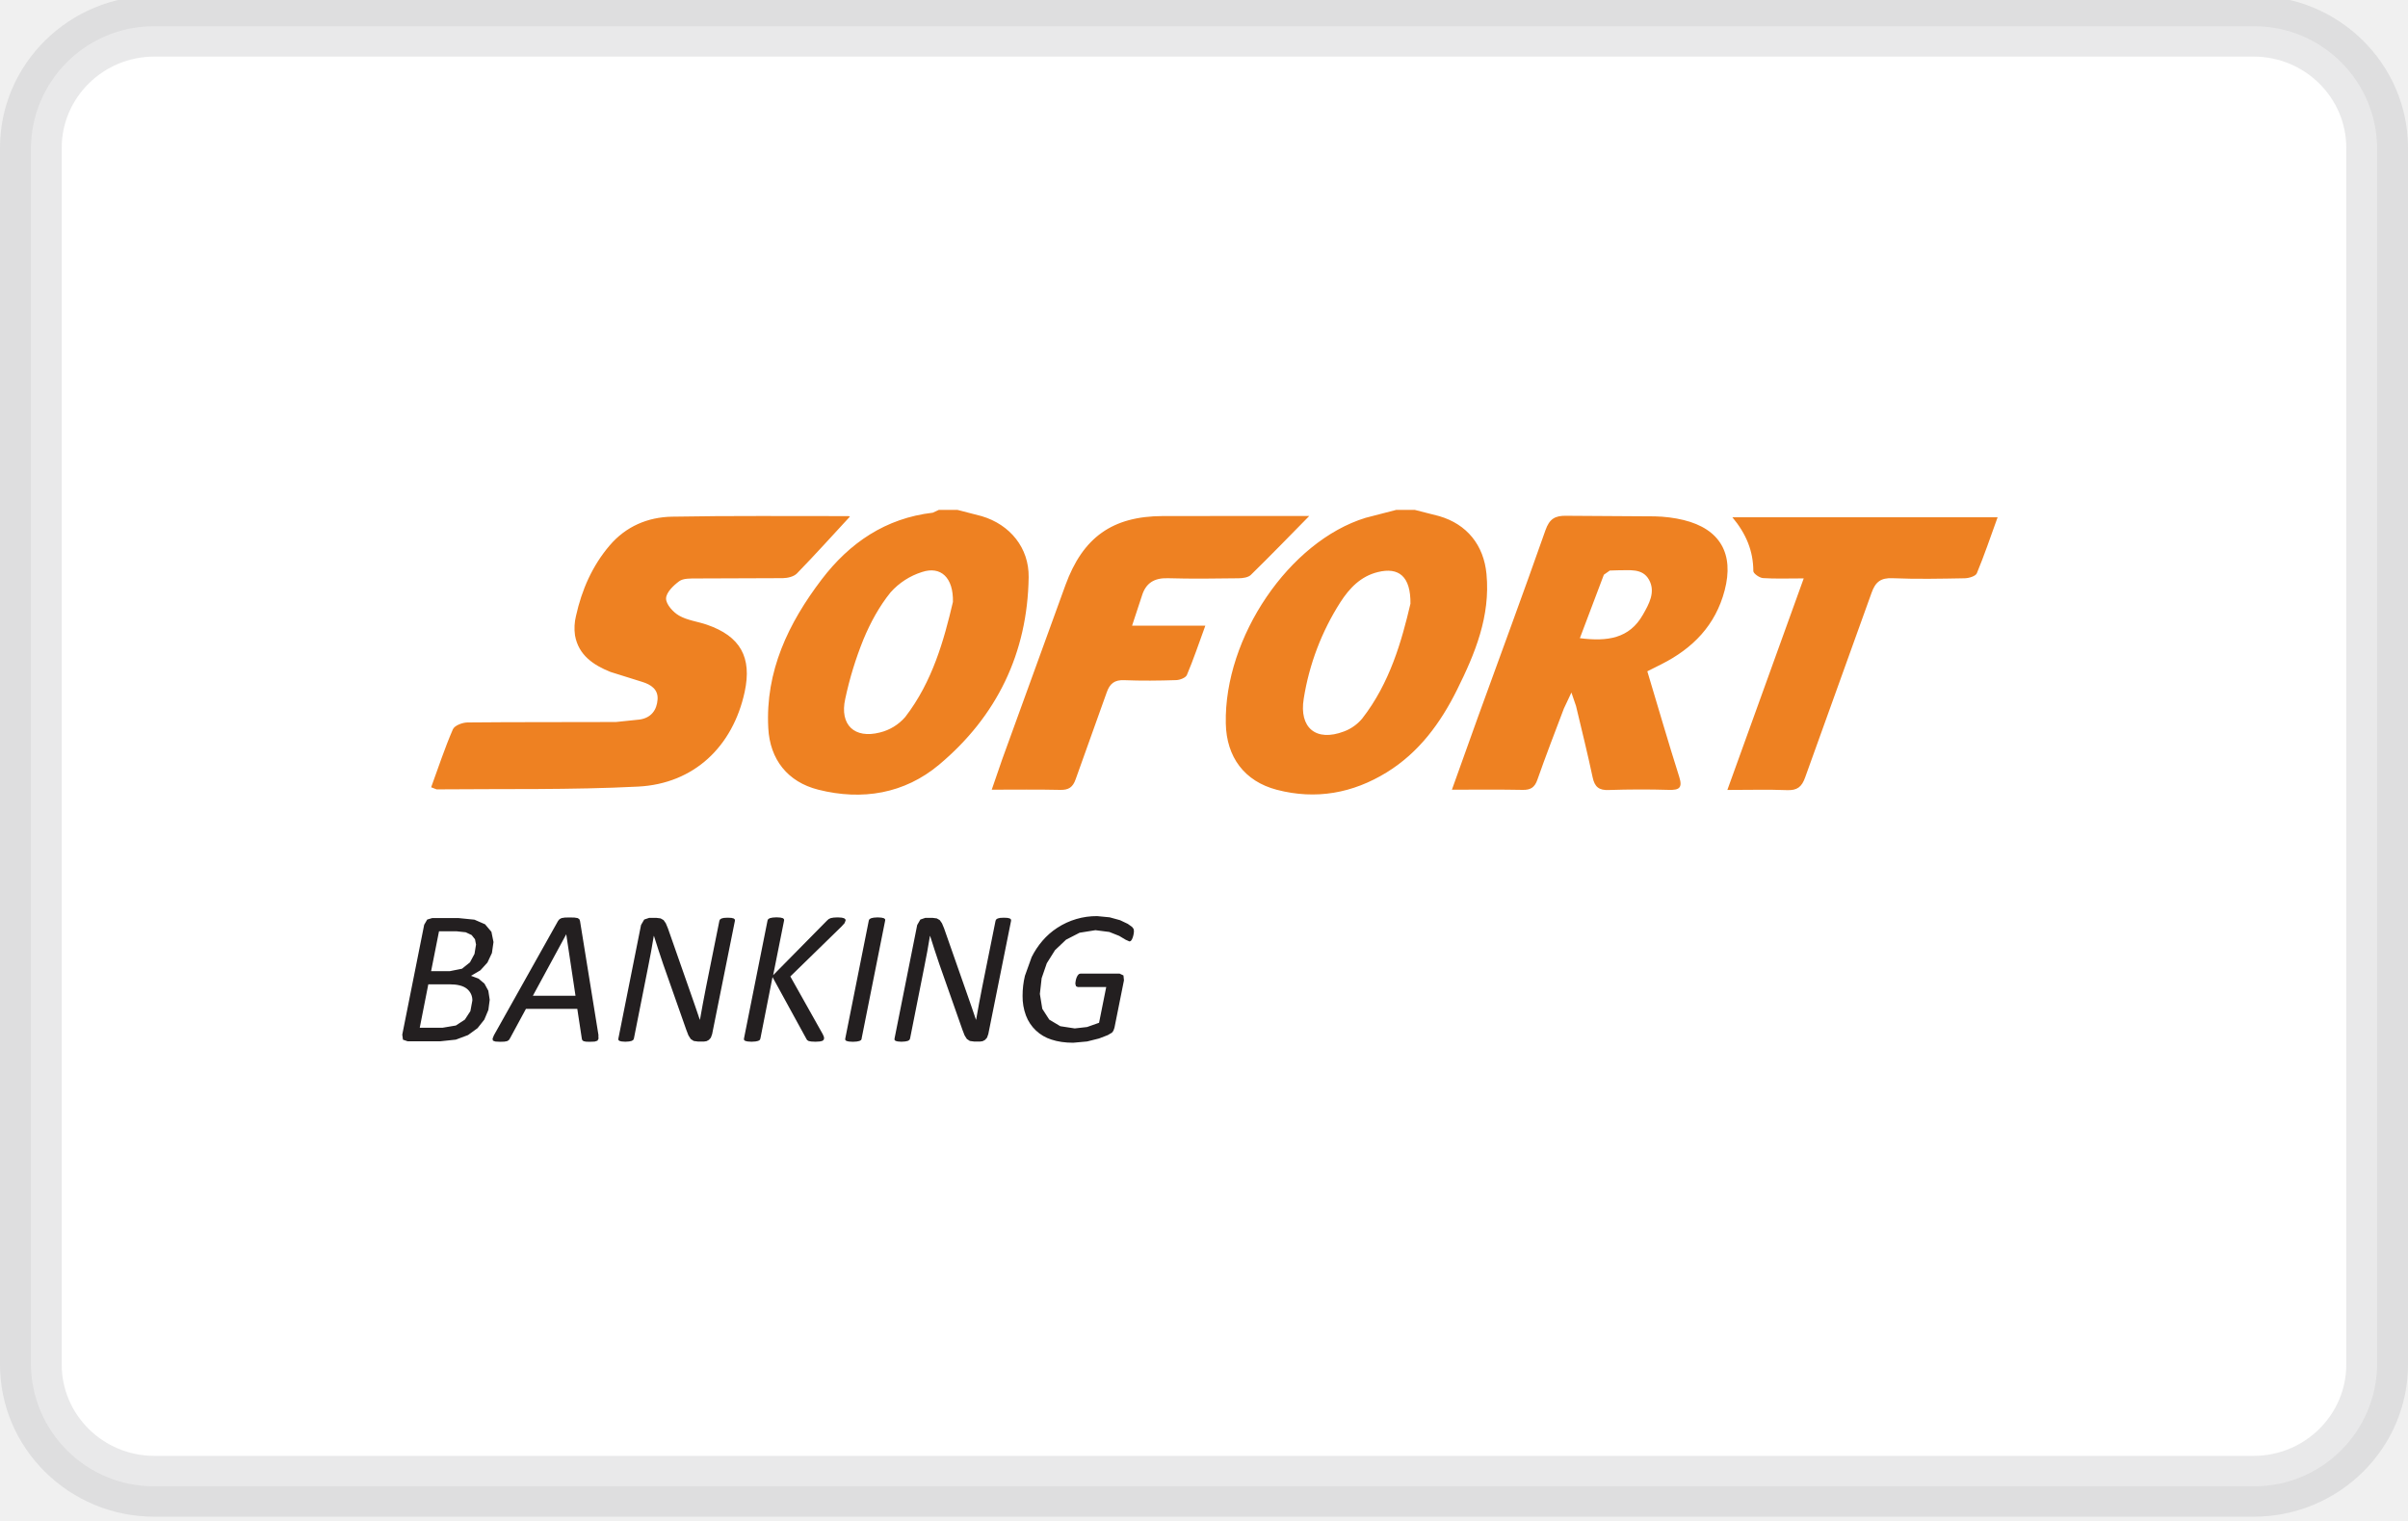
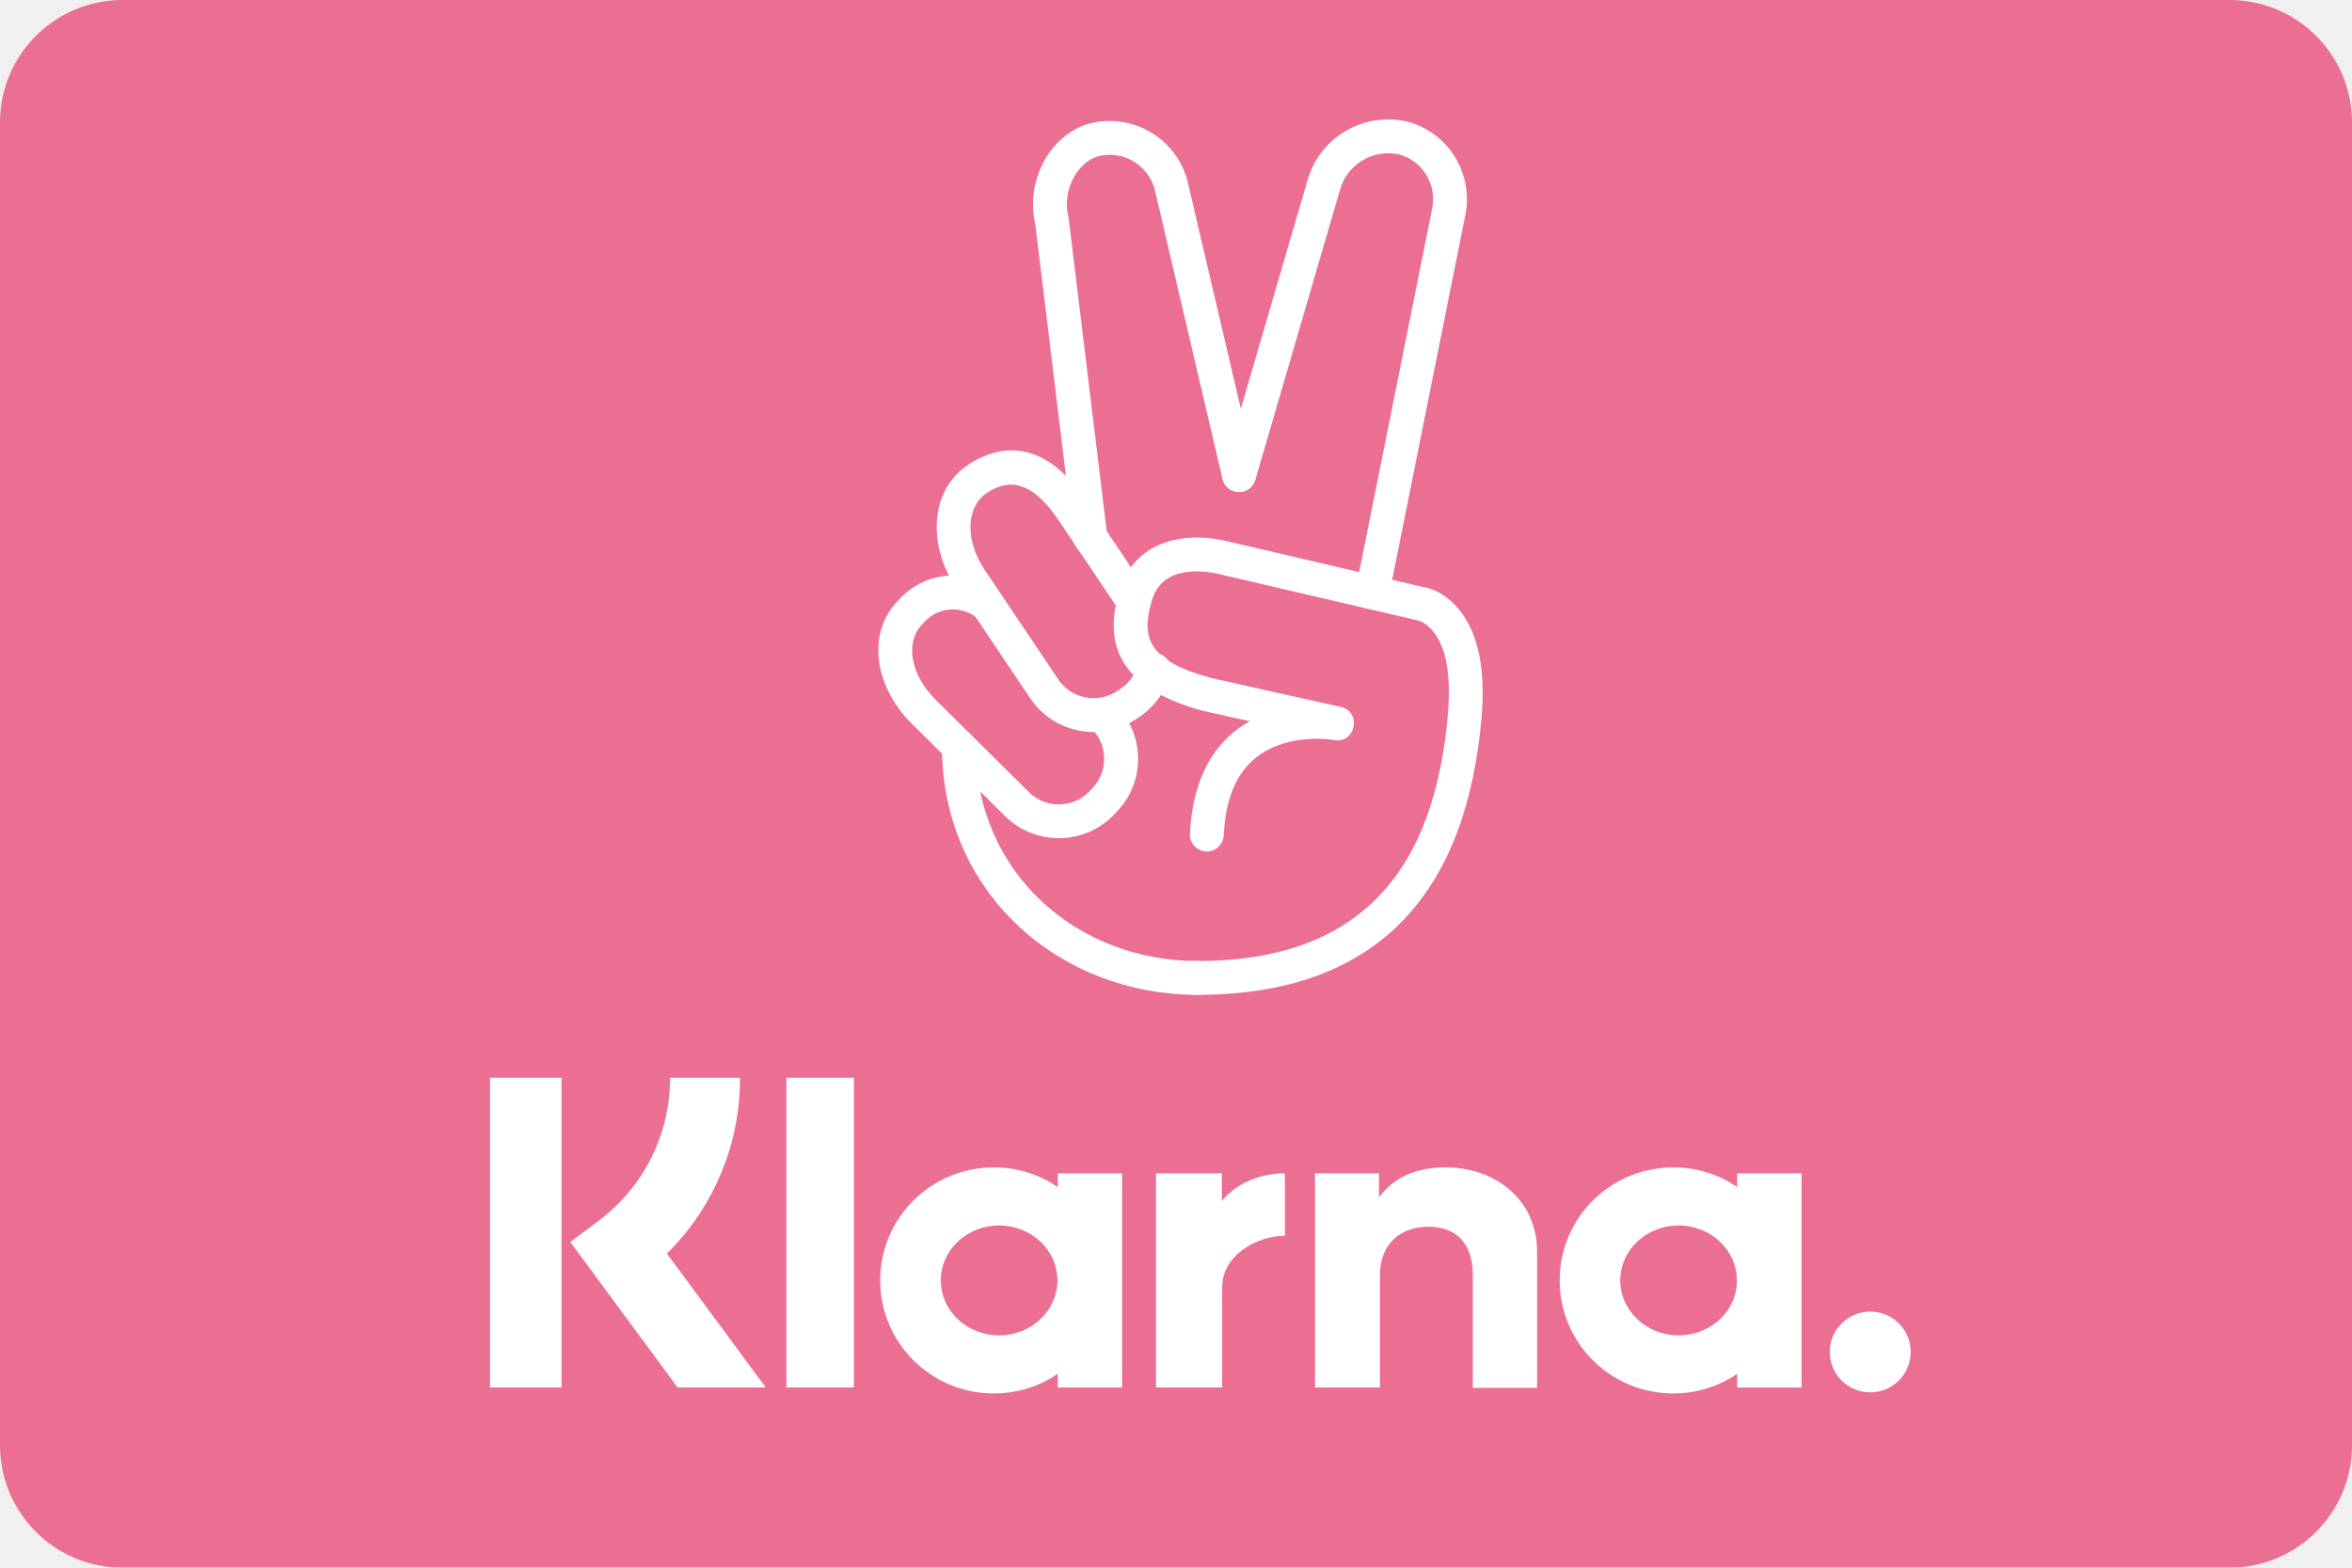
- <svg xmlns="http://www.w3.org/2000/svg" viewBox="-36 25 38 24" width="38" height="24" role="img" aria-labelledby="pi-sofort">
-   <path fill="#fff" d="M-.421 48.453h-33.157a1.94 1.94 0 0 1-1.934-1.934V27.348a1.94 1.94 0 0 1 1.934-1.934H-.421a1.94 1.94 0 0 1 1.934 1.934v19.171a1.94 1.94 0 0 1-1.934 1.934z" />
-   <path fill="#A7A8AB" d="M-.436 48.933h-33.128c-1.344 0-2.436-1.077-2.436-2.4v-19.2c0-1.323 1.092-2.4 2.436-2.4H-.436C.908 24.933 2 26.01 2 27.333v19.2c0 1.323-1.092 2.4-2.436 2.4zm-33.128-23.04c-.806 0-1.462.646-1.462 1.44v19.2c0 .794.656 1.44 1.462 1.44H-.436c.806 0 1.462-.646 1.462-1.44v-19.2c0-.794-.656-1.44-1.462-1.44h-33.128z" opacity=".25" />
-   <path d="M-20.89 33.046l.383.099c.446.133.747.5.74.964-.018 1.198-.503 2.195-1.414 2.958-.546.457-1.212.569-1.906.394-.483-.122-.763-.476-.789-.972-.048-.898.318-1.656.842-2.345.441-.579 1.011-.968 1.755-1.054l.094-.044h.295zm-.072 1.453c.009-.387-.193-.57-.487-.473a1.11 1.11 0 0 0-.497.321c-.178.22-.319.479-.428.742a5.59 5.59 0 0 0-.288.941c-.09.407.145.632.549.528a.768.768 0 0 0 .399-.245c.43-.557.612-1.219.752-1.815zm7.289-1.453l.384.098c.44.128.704.459.747.914.063.667-.18 1.254-.466 1.829-.26.523-.599.986-1.106 1.299-.538.332-1.121.437-1.735.277-.514-.134-.797-.518-.807-1.048-.027-1.359 1.002-2.874 2.206-3.244l.483-.125h.295zm-.069 1.484c.006-.437-.185-.584-.514-.503-.273.067-.449.255-.592.476a3.98 3.98 0 0 0-.578 1.521c-.076.461.195.686.635.518a.685.685 0 0 0 .287-.203c.438-.561.624-1.227.761-1.809zm-15.455 2.895c.116-.317.216-.623.344-.917.026-.06.152-.108.232-.108.78-.008 1.561-.003 2.341-.007l.375-.039c.181-.027.271-.15.282-.318.011-.158-.105-.234-.242-.276l-.501-.157c-.269-.108-.504-.264-.56-.577a.807.807 0 0 1 .016-.309c.091-.41.256-.787.53-1.109.257-.302.602-.448.985-.455.928-.017 1.856-.008 2.784-.009l.024.007c-.275.297-.55.603-.836.897-.049.051-.147.074-.223.075l-1.371.005c-.09.001-.199-.004-.264.043-.092.067-.207.179-.208.273-.001.092.111.216.205.27.13.075.292.093.438.143.53.182.716.516.597 1.063-.187.86-.799 1.447-1.68 1.492-1.058.054-2.12.034-3.181.044l-.086-.033zm16.109.037l.411-1.147c.356-.982.719-1.962 1.065-2.947.063-.18.151-.234.333-.229l1.391.009c.153.003.309.022.457.058.576.141.799.534.647 1.111-.144.549-.501.913-.993 1.162l-.227.114c.172.572.331 1.122.504 1.667.056.176-.005.208-.162.204a15.014 15.014 0 0 0-.949.002c-.158.007-.224-.05-.256-.2-.08-.377-.173-.751-.262-1.125l-.073-.213-.119.253c-.142.374-.286.747-.418 1.123-.042.12-.105.162-.23.16-.357-.007-.714-.003-1.122-.003zm2.019-2.392c.434.056.781.006.994-.368.097-.17.205-.359.098-.553-.105-.19-.315-.146-.494-.15l-.125.004-.094.066-.378 1zm-9.281 2.392l.165-.479.998-2.749c.276-.757.743-1.089 1.54-1.091l2.172-.001h.136c-.304.309-.609.624-.922.93-.042.041-.127.052-.192.053-.373.005-.745.01-1.118-.001-.215-.006-.348.076-.41.281l-.154.468h1.156c-.104.285-.188.535-.291.778-.019.044-.109.079-.168.081-.274.009-.549.012-.822.001-.153-.006-.227.054-.276.195l-.489 1.367c-.044.128-.112.173-.246.169-.35-.008-.7-.003-1.08-.003zm12.813-3.335c-.252 0-.448.008-.642-.005-.055-.004-.152-.072-.152-.11-.001-.318-.113-.589-.331-.85h4.186c-.113.312-.211.602-.328.884-.019.046-.125.078-.192.079-.379.007-.759.015-1.138-.001-.187-.008-.271.059-.332.232l-1.047 2.91c-.054.153-.127.208-.287.202-.299-.012-.599-.003-.941-.003l1.204-3.335z" fill="#EE8122" />
-   <path d="M-28.212 39.864l-.025.174-.071.151-.111.122-.148.087.118.044.094.079.061.112.022.143-.021.16-.064.153-.107.135-.15.109-.192.072-.246.026h-.515l-.074-.025-.011-.08.346-1.734.048-.082.078-.023h.418l.249.025.168.073.1.119.033.162zm-.334.929a.23.23 0 0 0-.089-.193c-.059-.046-.15-.068-.274-.068h-.332l-.135.685h.362l.208-.035.142-.093.087-.134.03-.161zm.059-.882l-.017-.089-.053-.067-.093-.044-.148-.016h-.274l-.125.63h.293l.195-.039.125-.1.072-.134.023-.141zm1.93 1.427l.002.053-.017.031-.044.014-.081.003-.057-.002-.037-.008-.019-.014-.008-.023-.072-.473h-.81l-.254.469-.017.025-.027.016-.045.008-.068.002-.072-.004-.038-.014-.006-.031.021-.053 1.013-1.806.023-.027.032-.017.05-.008.074-.002.08.002.05.008.026.017.011.028.292 1.806zm-.506-1.594h-.002l-.526.969h.673l-.146-.969zm2.299 1.579l-.018.051-.031.035-.037.02-.039.006h-.098l-.066-.009-.047-.031-.036-.057-.034-.088-.365-1.037-.074-.222-.071-.222h-.003l-.042.245-.047.243-.225 1.133-.011.021-.024.014-.041.009-.059.004-.058-.004-.035-.009-.016-.014-.001-.021.358-1.794.05-.086.077-.026h.119l.063.008.047.027.035.05.033.079.368 1.05.068.195.067.197h.003l.046-.255.049-.255.212-1.053.011-.02.023-.014.038-.009.059-.003.058.003.036.009.017.014.003.02-.361 1.796zm2.108-1.798l-.016.042-.049.054-.807.787.509.906.019.041.005.028-.006.024-.02.017-.041.01-.067.004-.068-.003-.042-.008-.024-.015-.014-.023-.532-.971-.192.972-.01.021-.025.014-.042.009-.062.004-.062-.004-.038-.009-.018-.014-.002-.021.373-1.868.011-.02.026-.014.042-.009.062-.004.061.004.038.009.018.014.003.02-.173.866.851-.863.026-.023.033-.015.046-.008.063-.003.063.004.038.01.019.015.005.021zm.254 1.867l-.01.02-.025.014-.042.009-.062.004-.063-.004-.038-.009-.018-.014-.002-.02.373-1.869.011-.02.026-.014.041-.009.061-.004.06.004.038.009.019.014.002.02-.373 1.869zm1.996-.069l-.018.051-.031.035-.037.02-.039.006h-.098l-.066-.009-.047-.031-.036-.057-.034-.088-.365-1.037-.074-.222-.071-.222h-.003l-.042.245-.047.243-.225 1.133-.011.021-.024.014-.041.009-.059.004-.058-.004-.035-.009-.016-.014-.001-.021.358-1.794.05-.086.077-.026h.119l.063.008.047.027.035.05.033.079.368 1.05.068.195.067.197h.003l.046-.255.049-.255.212-1.053.011-.02.023-.014.038-.009.059-.003.058.003.036.009.017.014.003.02-.361 1.796zm2.3-1.626l-.002.026-.006.033-.01.036-.014.033-.017.023-.02.008-.061-.027-.102-.061-.156-.062-.219-.028-.25.04-.214.11-.174.165-.13.207-.081.235-.028.249.038.234.11.171.174.104.228.035.195-.022.189-.067.113-.564h-.449l-.028-.013-.01-.037.002-.028.006-.035.011-.036.016-.032.02-.023.025-.008h.618l.061.029.008.077-.15.748-.016.046-.022.031-.068.04-.138.053-.188.047-.219.02c-.13 0-.245-.017-.344-.05a.63.63 0 0 1-.402-.38.857.857 0 0 1-.053-.31c0-.107.012-.213.037-.316l.106-.295a1.23 1.23 0 0 1 .171-.258c.068-.079.145-.147.233-.204a1.133 1.133 0 0 1 .63-.185l.197.019.164.045.122.058.068.048.024.032.006.038z" fill="#231F20" />
+ <svg xmlns="http://www.w3.org/2000/svg" viewBox="0 0 96 64" enable-background="new 0 0 96 64">
+   <g>
+     <defs>
+       <filter id="a" filterUnits="userSpaceOnUse" x="0" y="0" width="96" height="64">
+         <feColorMatrix values="1 0 0 0 0 0 1 0 0 0 0 0 1 0 0 0 0 0 1 0" />
+       </filter>
+     </defs>
+     <mask maskUnits="userSpaceOnUse" x="0" y="0" width="96" height="64" id="b">
+       <path fill="#FFF" d="M5 0h86a5 5 0 0 1 5 5v54a5 5 0 0 1-5 5H5a5 5 0 0 1-5-5V5a5 5 0 0 1 5-5z" filter="url(#a)" />
+     </mask>
+     <g mask="url(#b)">
+       <path fill="#EB6F93" d="M0 0h96v64H0z" />
+     </g>
+   </g>
+   <g fill="#FFF">
+     <path d="M30.204 44h-2.855c0 2.332-1.075 4.461-2.945 5.863l-1.126.841 4.379 5.939h3.598l-4.034-5.468A10.023 10.023 0 0 0 30.204 44zM20 44h2.919v12.643H20zM32.099 44h2.753v12.643h-2.753zM59 47.658c-1.05 0-2.049.319-2.714 1.224V47.9h-2.612v8.743h2.65v-4.588c0-1.325.896-1.975 1.972-1.975 1.152 0 1.818.688 1.818 1.963v4.614h2.625v-5.57c-.001-2.04-1.627-3.429-3.739-3.429zM43.174 47.9v.561a4.587 4.587 0 0 0-2.612-.803c-2.561 0-4.635 2.065-4.635 4.614s2.074 4.614 4.635 4.614c.973 0 1.869-.293 2.612-.803v.561h2.625V47.9h-2.625zm-2.394 6.615c-1.319 0-2.381-1.007-2.381-2.243s1.063-2.243 2.381-2.243 2.381 1.007 2.381 2.243-1.062 2.243-2.381 2.243zM49.871 49.034V47.9h-2.689v8.743h2.702v-4.078c0-1.376 1.498-2.116 2.535-2.116h.026V47.9c-1.064 0-2.049.459-2.574 1.134zM70.907 47.9v.561a4.587 4.587 0 0 0-2.612-.803c-2.561 0-4.635 2.065-4.635 4.614s2.074 4.614 4.635 4.614c.973 0 1.869-.293 2.612-.803v.561h2.625V47.9h-2.625zm-2.394 6.615c-1.319 0-2.381-1.007-2.381-2.243s1.063-2.243 2.381-2.243c1.319 0 2.381 1.007 2.381 2.243.013 1.236-1.063 2.243-2.381 2.243zM76.336 53.546c-.909 0-1.652.739-1.652 1.644a1.652 1.652 0 0 0 3.304 0 1.645 1.645 0 0 0-1.652-1.644z" />
+   </g>
+   <g fill="#FFF">
+     <path d="M44.551 29.746c.678.667.692 1.754.032 2.438l-.132.139a1.735 1.735 0 0 1-2.439.031l-3.839-3.804c-1.057-1.061-1.209-2.369-.536-3.06l.135-.141a1.566 1.566 0 0 1 2.089-.135.691.691 0 0 0 .855-1.084 2.95 2.95 0 0 0-3.939.262l-.134.141c-1.246 1.28-.996 3.437.555 4.994l3.85 3.814a3.12 3.12 0 0 0 4.399-.06l.136-.142a3.112 3.112 0 0 0-.061-4.377.691.691 0 0 0-.971.984zM42.253 9.122l1.571 12.923a.69.69 0 0 0 1.371-.166L43.62 8.916l-.016-.084c-.269-1.075.4-2.28 1.29-2.47a1.904 1.904 0 0 1 2.266 1.493l2.736 11.691a.69.69 0 0 0 1.345-.314L48.51 7.565a3.284 3.284 0 0 0-3.904-2.553c-1.675.357-2.775 2.319-2.353 4.11z" />
+     <path d="M56.695 24.308l3.107-15.491a3.281 3.281 0 0 0-2.277-3.831 3.428 3.428 0 0 0-4.173 2.429l-3.44 11.787a.69.69 0 0 0 1.327.387l3.444-11.803a2.044 2.044 0 0 1 2.476-1.468c.927.276 1.501 1.246 1.291 2.218l-3.11 15.501a.69.69 0 1 0 1.355.271zM48.869 39.232c-4.925 0-9.039-3.613-9.039-8.747a.69.69 0 0 0-1.382 0c0 5.939 4.769 10.127 10.421 10.127a.69.69 0 1 0 0-1.38zM46.433 27.157a1.705 1.705 0 0 1-.679.951l-.148.098a1.737 1.737 0 0 1-2.406-.462l-3.02-4.495c-.824-1.25-.716-2.566.077-3.11l.148-.098c1.017-.589 1.882-.142 2.77 1.151l2.526 3.76a.69.69 0 0 0 1.148-.77l-2.53-3.766c-1.249-1.819-2.797-2.62-4.644-1.547l-.192.126c-1.485 1.018-1.662 3.184-.453 5.018l3.026 4.503a3.118 3.118 0 0 0 4.319.836l.153-.102a3.093 3.093 0 0 0 1.236-1.725.69.69 0 1 0-1.331-.368z" />
+     <path d="M51.007 29.444c-1.435.801-2.328 2.31-2.439 4.592a.69.69 0 0 0 1.38.067c.1-2.067.904-3.183 2.204-3.672.696-.262 1.452-.314 2.119-.243.09.01.149.018.173.023.89.166 1.16-1.155.277-1.352l-5.312-1.186c-2.487-.68-2.862-1.6-2.401-3.134.199-.668.607-1.011 1.223-1.148.407-.09.863-.079 1.298-.003.126.022.214.043.253.054l8.064 1.882c.053.01.091.021.157.051.133.06.272.157.408.302.541.577.839 1.666.688 3.454-.527 6.269-3.451 10.162-10.379 10.101a.69.69 0 1 0-.012 1.38c7.787.068 11.188-4.46 11.767-11.366.181-2.15-.222-3.623-1.056-4.513-.46-.491-.945-.71-1.317-.765l-7.973-1.862a3.842 3.842 0 0 0-.362-.078c-.598-.105-1.227-.12-1.836.015-1.081.24-1.897.926-2.247 2.101-.665 2.214.045 3.953 3.392 4.868l1.931.432z" />
+   </g>
</svg>
